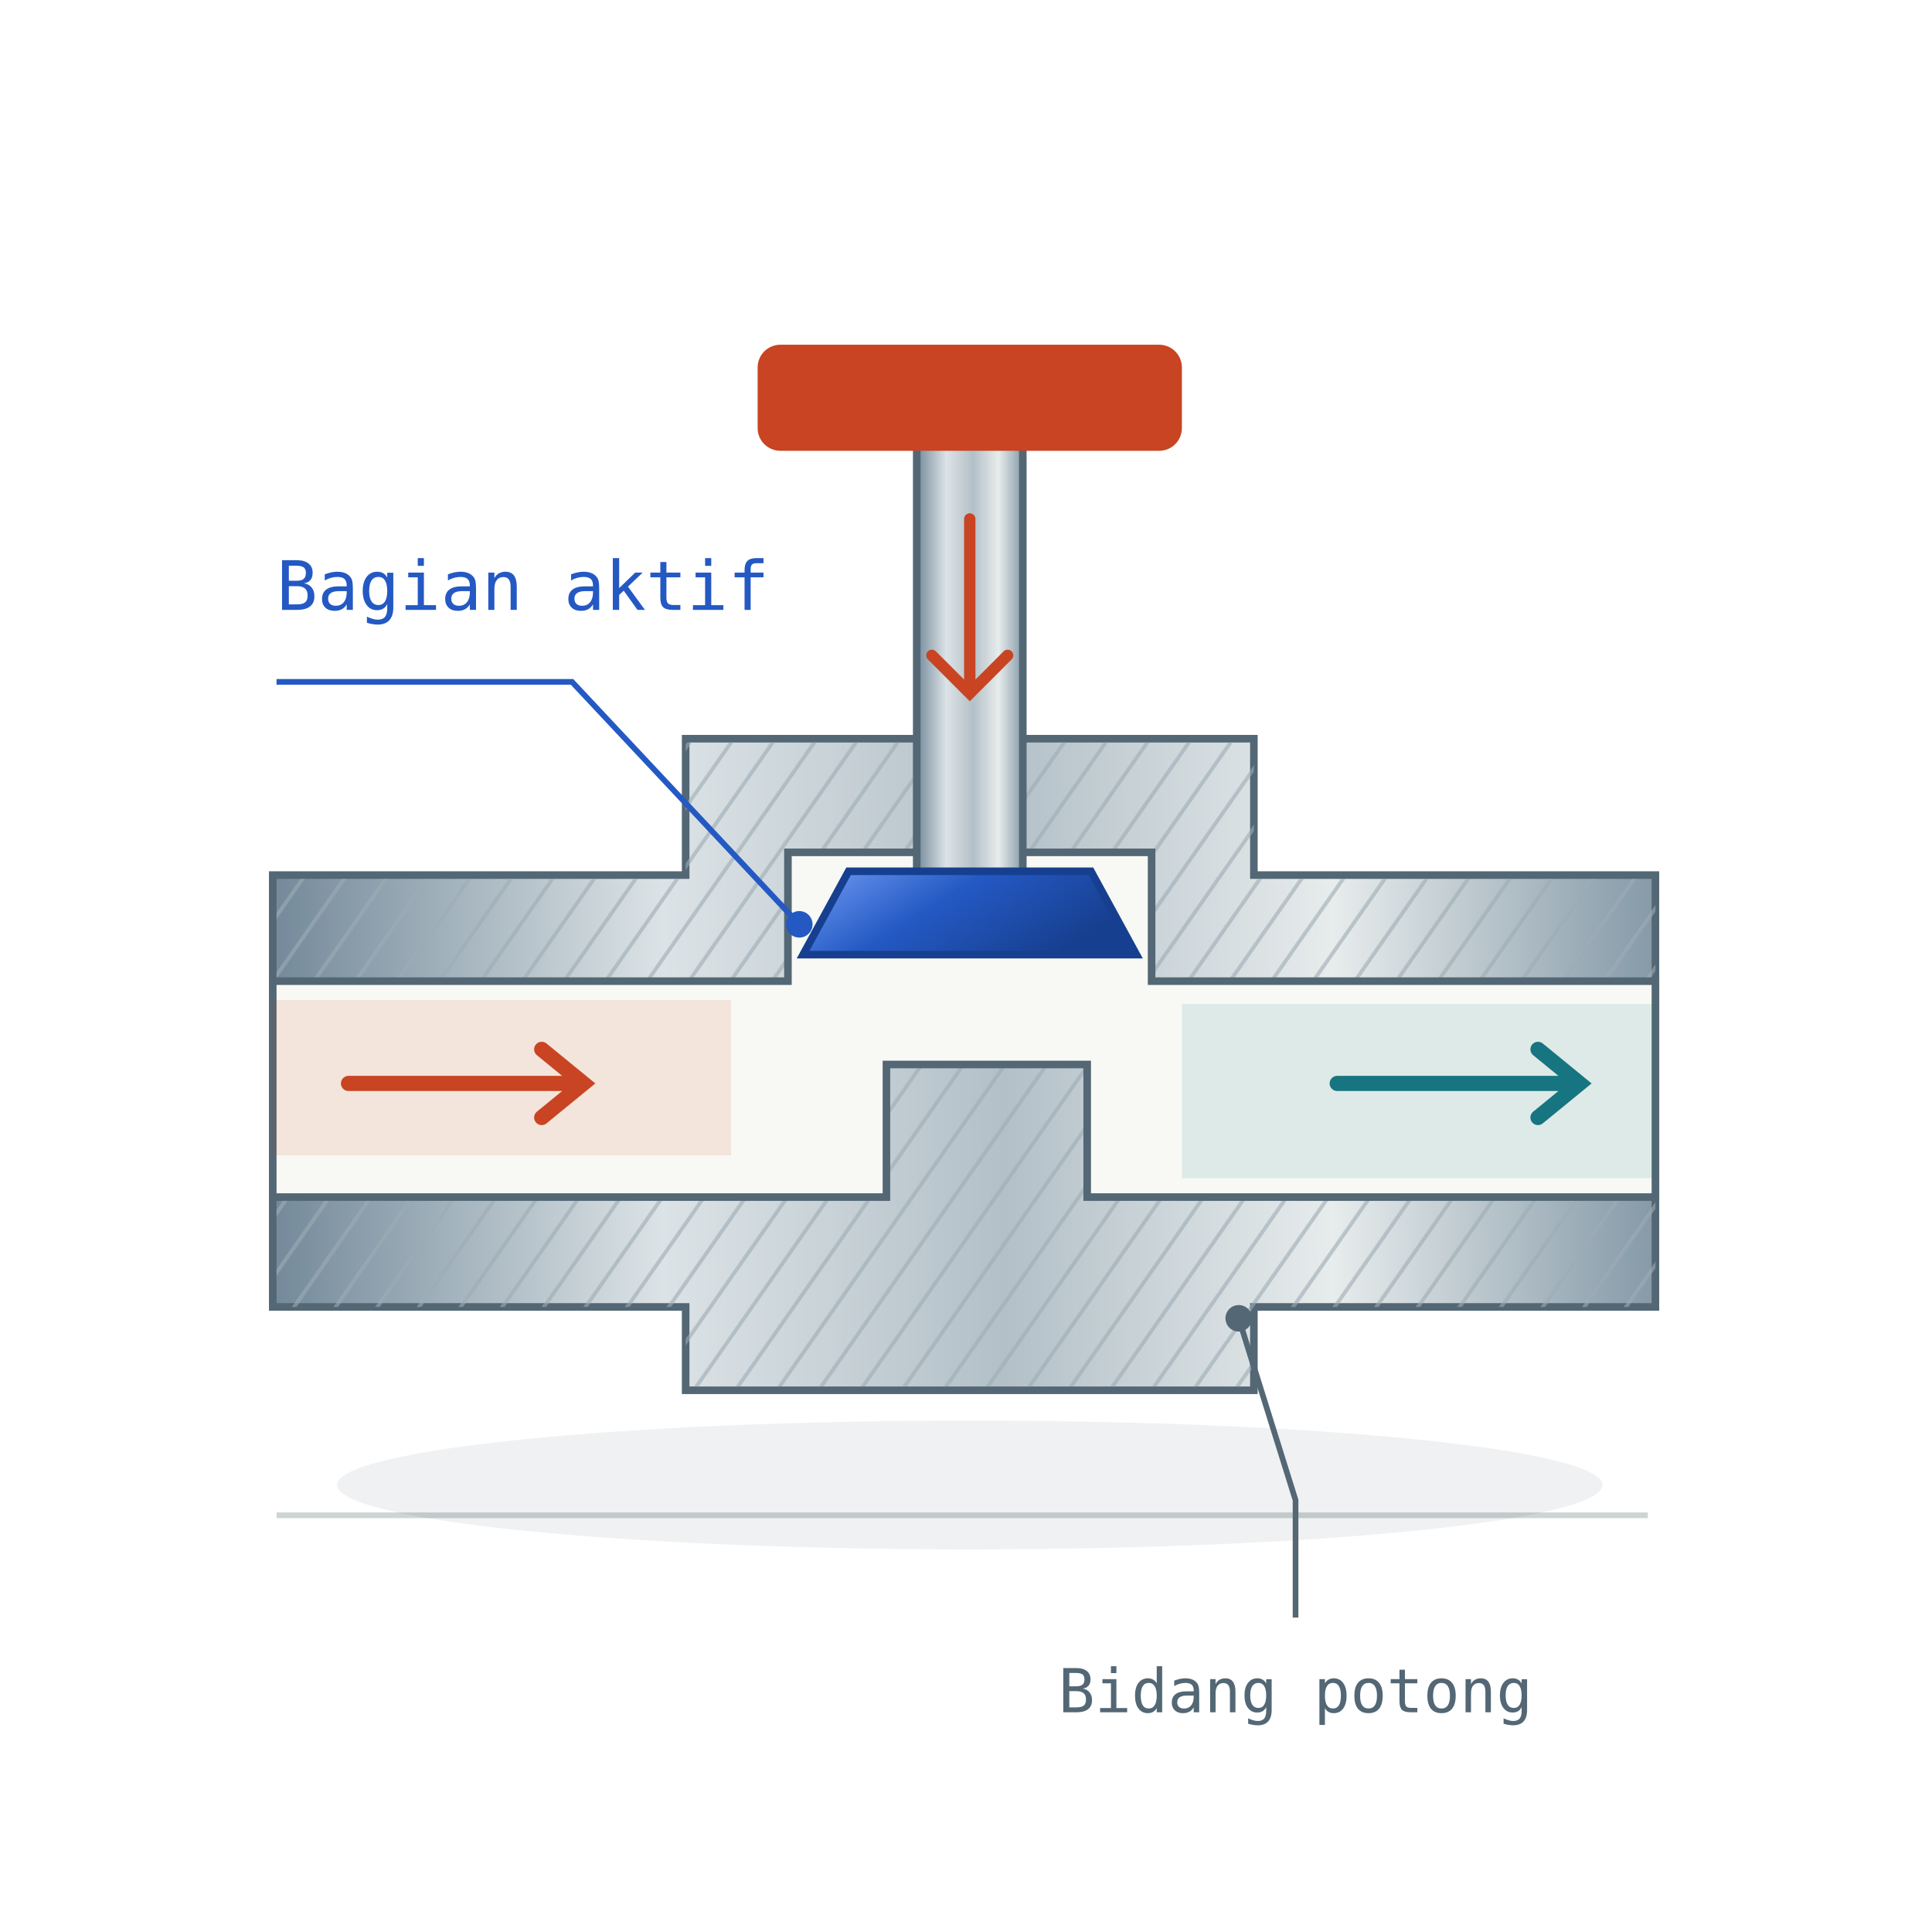
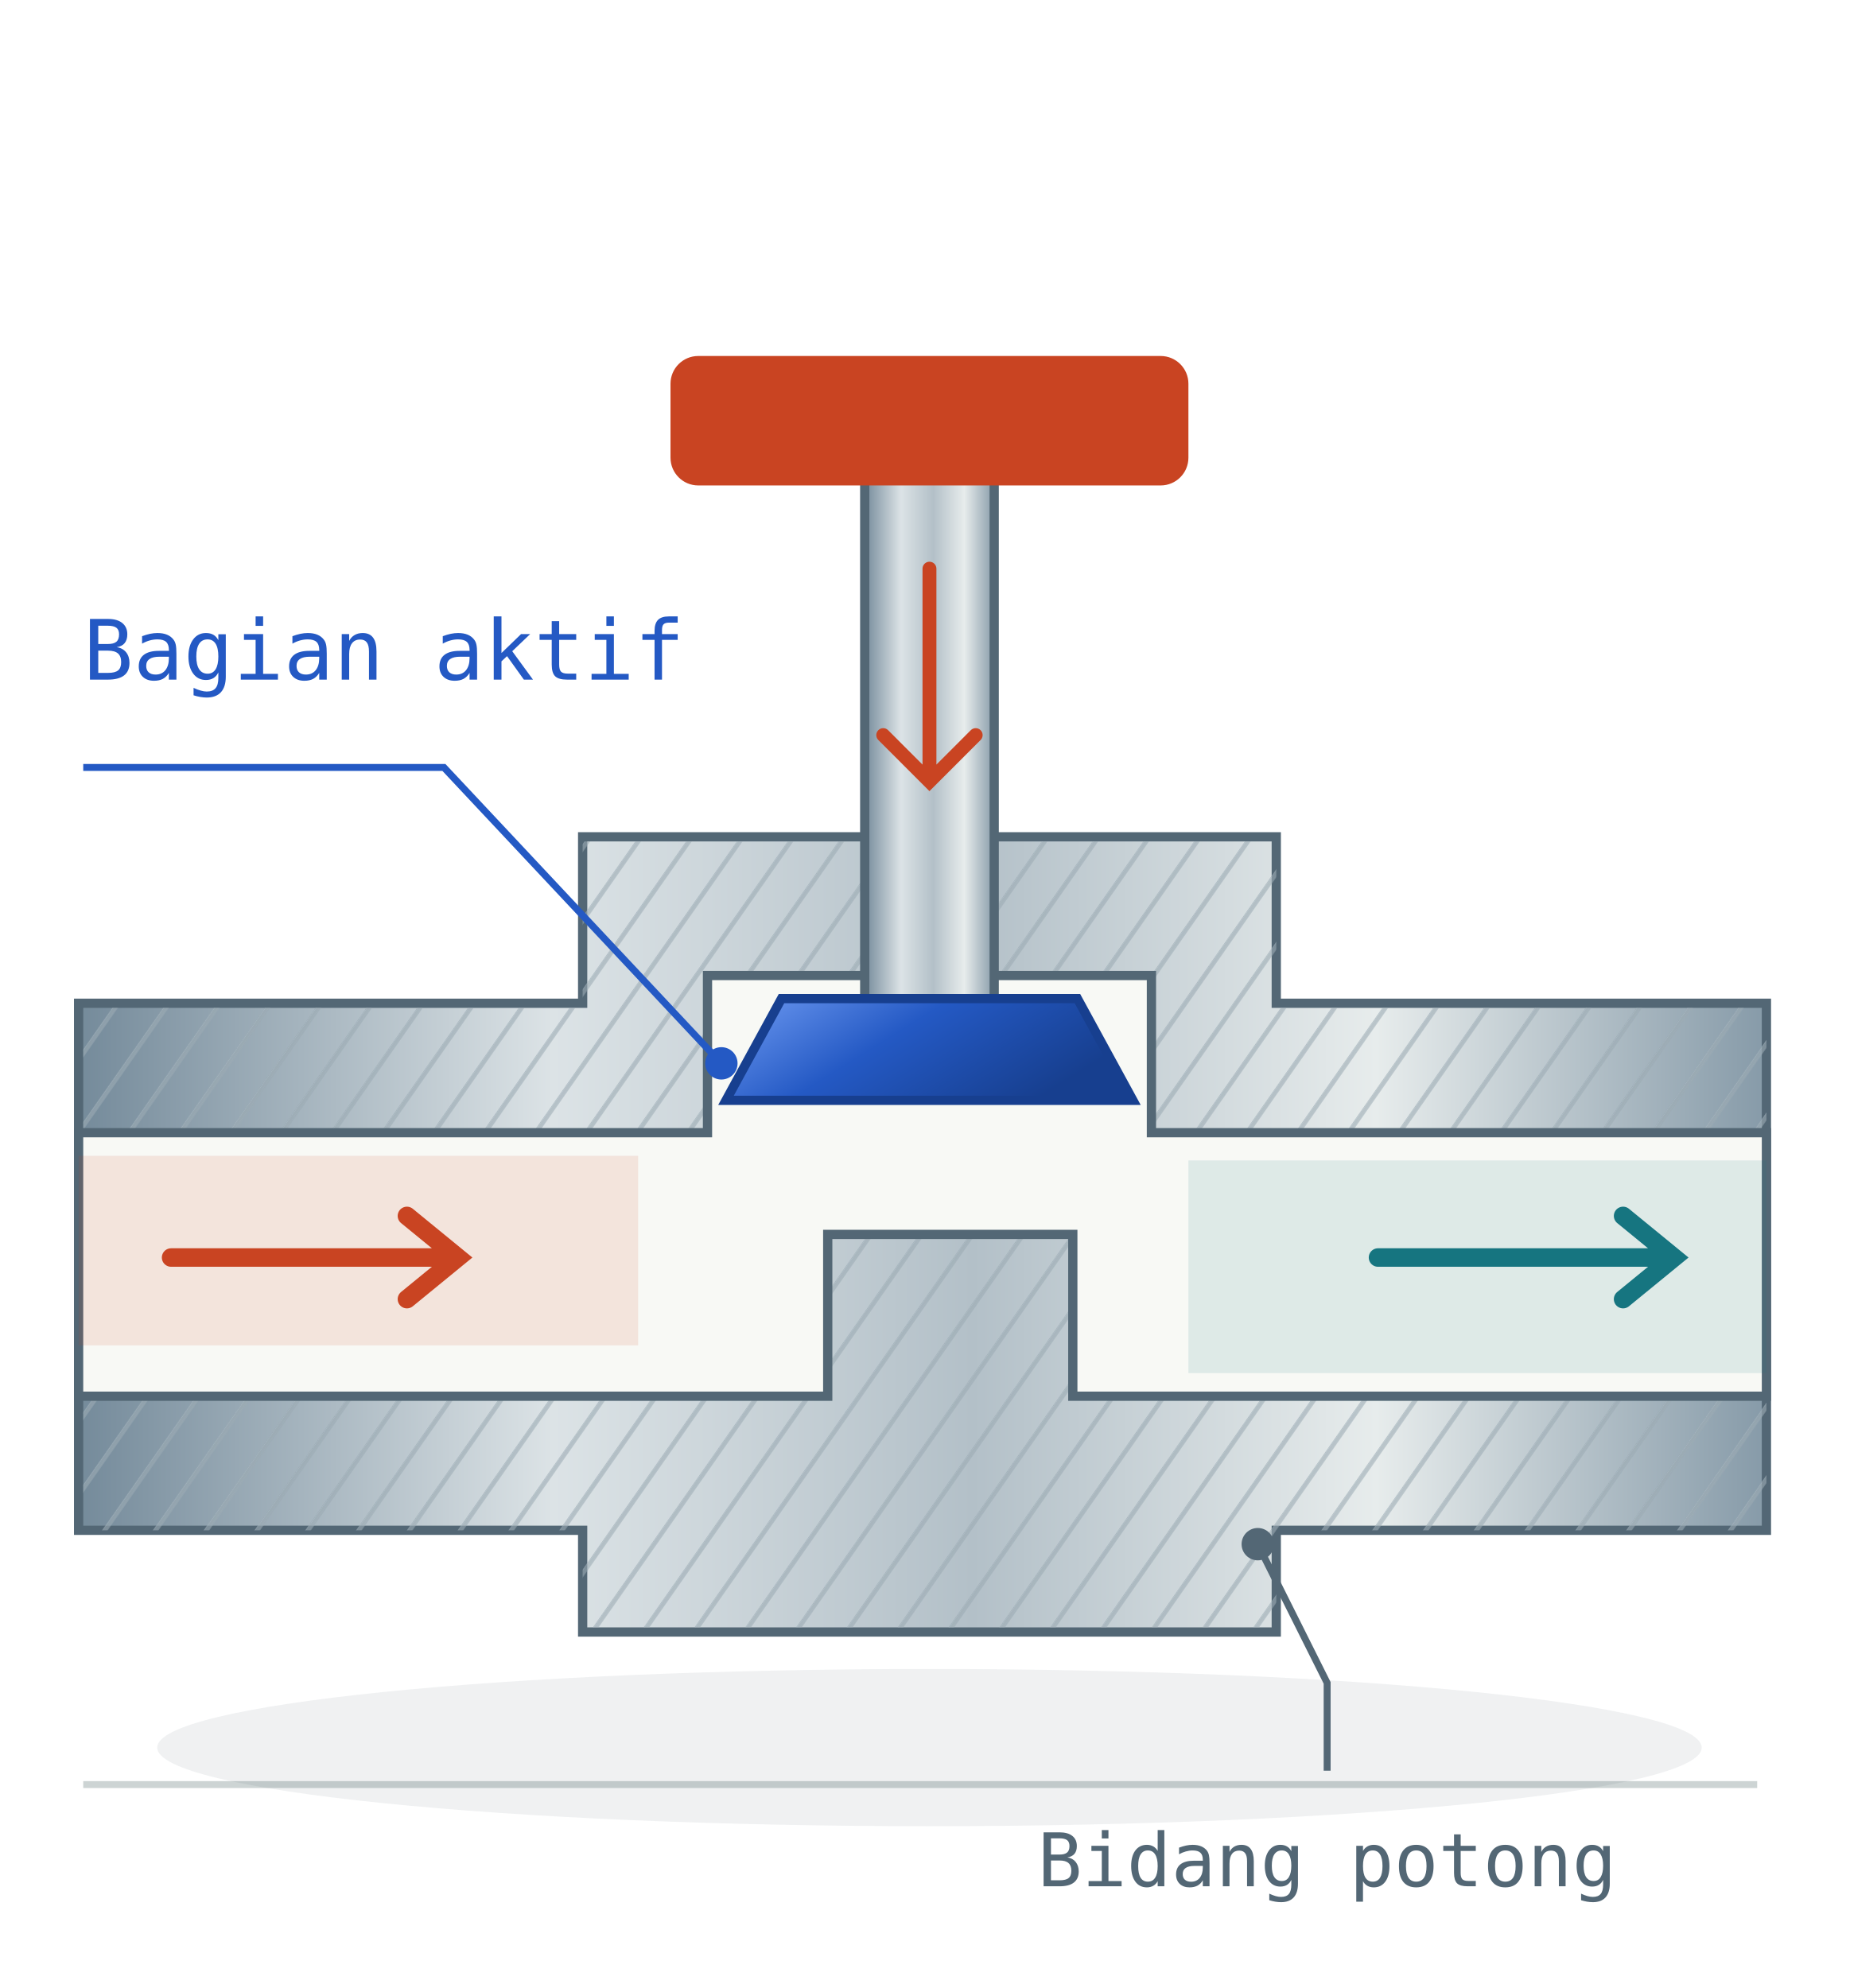
- <svg xmlns="http://www.w3.org/2000/svg" viewBox="0 0 508 510" role="img" aria-label="Studi ilustratif potongan katup dengan bagian aktif dan arah input serta output">
+ <svg xmlns="http://www.w3.org/2000/svg" viewBox="55 14 400 430" role="img" aria-label="Studi ilustratif potongan katup dengan bagian aktif dan arah input serta output">
  <defs>
    <linearGradient id="metal" x1="0" y1="0" x2="1" y2="0">
      <stop stop-color="#758B9B" />
      <stop offset=".28" stop-color="#DCE3E6" />
      <stop offset=".53" stop-color="#B3C0C8" />
      <stop offset=".77" stop-color="#E7ECEC" />
      <stop offset="1" stop-color="#879BA9" />
    </linearGradient>
    <linearGradient id="polymer" x1="0" y1="0" x2="1" y2=".4">
      <stop stop-color="#42647A" />
      <stop offset=".48" stop-color="#29485D" />
      <stop offset="1" stop-color="#172B3B" />
    </linearGradient>
    <linearGradient id="blue" x1="0" y1="0" x2="1" y2=".4">
      <stop stop-color="#709CF3" />
      <stop offset=".48" stop-color="#2459C4" />
      <stop offset="1" stop-color="#173F8F" />
    </linearGradient>
    <linearGradient id="glass" x1="0" y1="0" x2="1" y2="0">
      <stop stop-color="#E3EDF0" stop-opacity=".9" />
      <stop offset=".35" stop-color="#F8F9F5" stop-opacity=".3" />
      <stop offset="1" stop-color="#B8CED4" stop-opacity=".8" />
    </linearGradient>
    <pattern id="section" width="9" height="9" patternUnits="userSpaceOnUse" patternTransform="rotate(35)">
      <path d="M0 0V9" stroke="#9BAAB3" stroke-width="2" />
    </pattern>
  </defs>
  <path d="M73 400H435" stroke="#CDD4D4" stroke-width="1.5" />
  <ellipse cx="256" cy="392" rx="167" ry="17" fill="#172B3B" opacity=".07" />
  <path d="M72 231H181V195H331V231H437V345H331V367H181V345H72Z" fill="url(#metal)" stroke="#536775" stroke-width="2" />
  <path d="M73 232H181V196H331V232H437V345H331V366H181V345H73Z" fill="url(#section)" opacity=".6" />
  <path d="M72 259H208V225H304V259H437V316H287V281H234V316H72Z" fill="#F8F9F5" stroke="#536775" stroke-width="2" />
  <path d="M72 264H193V305H72Z" fill="#C94422" opacity=".12" />
  <path d="M312 265H437V311H312Z" fill="#167580" opacity=".12" />
  <path d="M242 113H270V241H242Z" fill="url(#metal)" stroke="#536775" stroke-width="2" />
  <path d="M224 230H288L300 252H212Z" fill="url(#blue)" stroke="#173F8F" stroke-width="2" />
  <rect x="200" y="91" width="112" height="28" rx="6" fill="#C94422" />
  <path d="M256 137V182M246 173L256 183L266 173" fill="none" stroke="#C94422" stroke-width="3" stroke-linecap="round" />
  <path d="M92 286H153M143 277L154 286L143 295" fill="none" stroke="#C94422" stroke-width="4" stroke-linecap="round" />
  <path d="M353 286H416M406 277L417 286L406 295" fill="none" stroke="#167580" stroke-width="4" stroke-linecap="round" />
  <polyline points="73,180 151,180 211,244" fill="none" stroke="#2459C4" stroke-width="1.5" />
  <circle cx="211" cy="244" r="3.5" fill="#2459C4" />
  <text x="73" y="161" fill="#2459C4" font-family="IBM Plex Mono,monospace" font-size="18" text-anchor="start">Bagian aktif</text>
-   <polyline points="342,427 342,396 327,348" fill="none" stroke="#536775" stroke-width="1.5" />
+   <polyline points="342,397 342,378 327,348" fill="none" stroke="#536775" stroke-width="1.5" />
  <circle cx="327" cy="348" r="3.5" fill="#536775" />
-   <text x="342" y="452" fill="#536775" font-family="IBM Plex Mono,monospace" font-size="16" text-anchor="middle">Bidang potong</text>
+   <text x="342" y="422" fill="#536775" font-family="IBM Plex Mono,monospace" font-size="16" text-anchor="middle">Bidang potong</text>
</svg>
